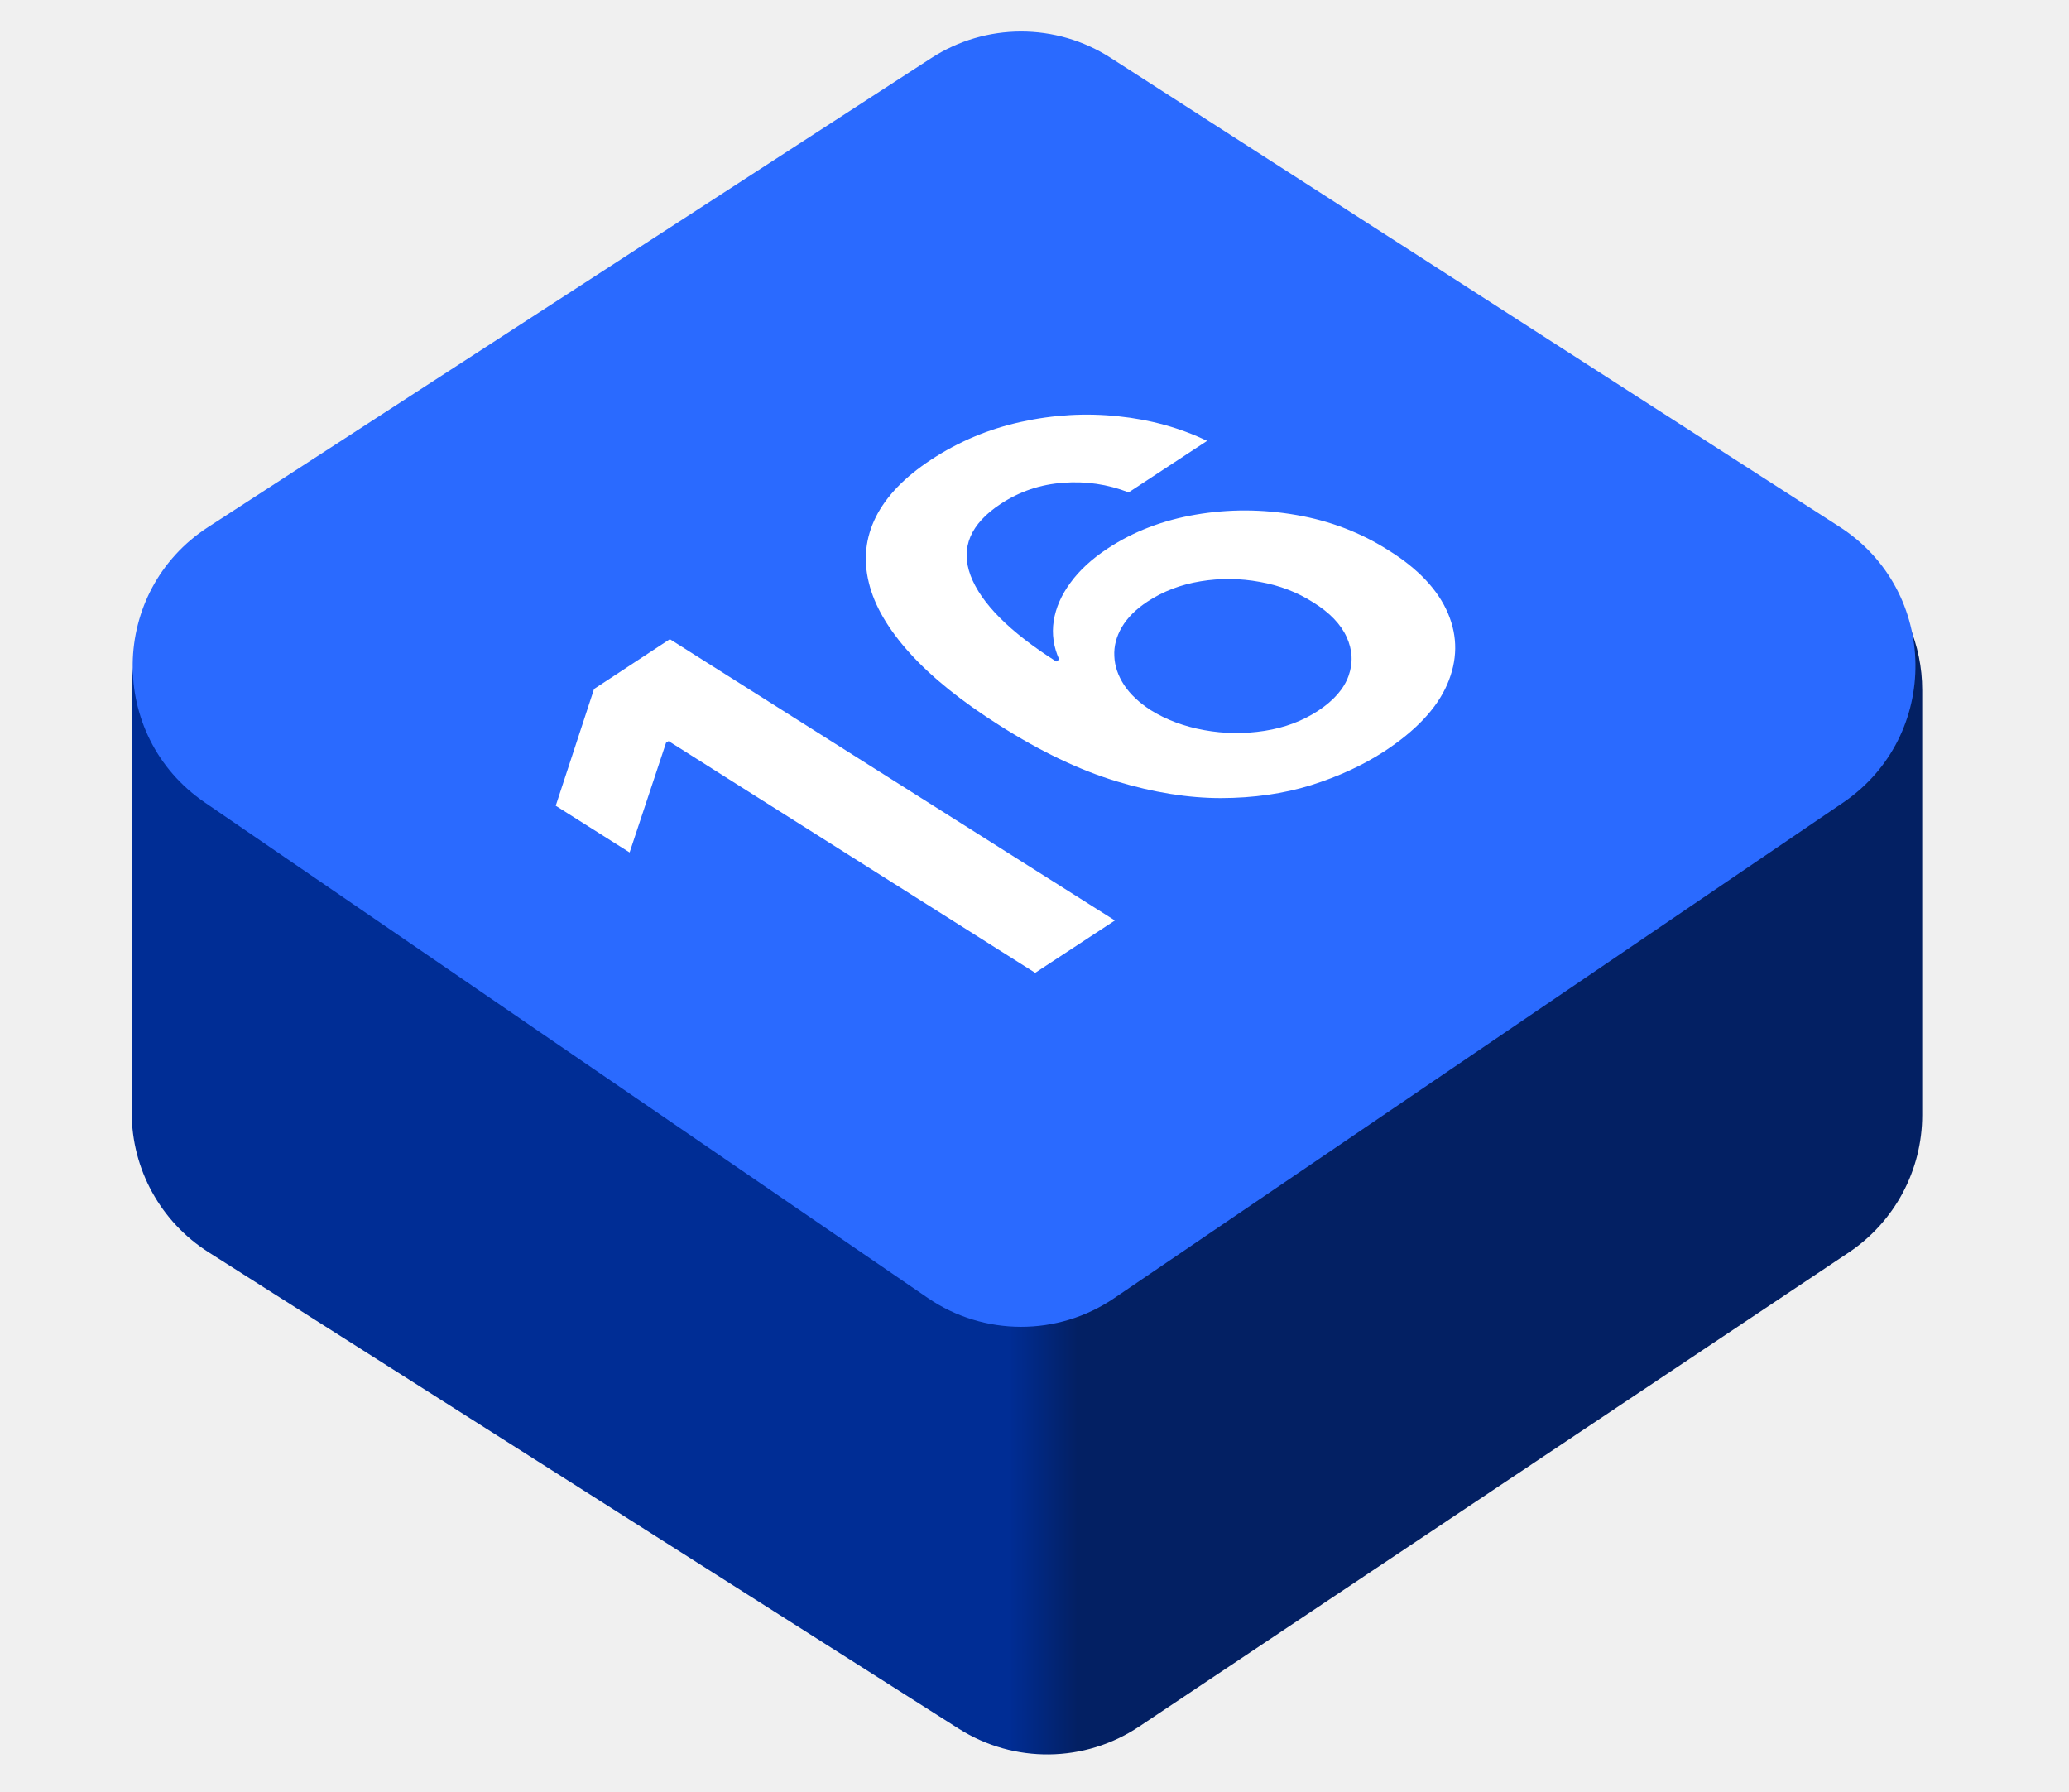
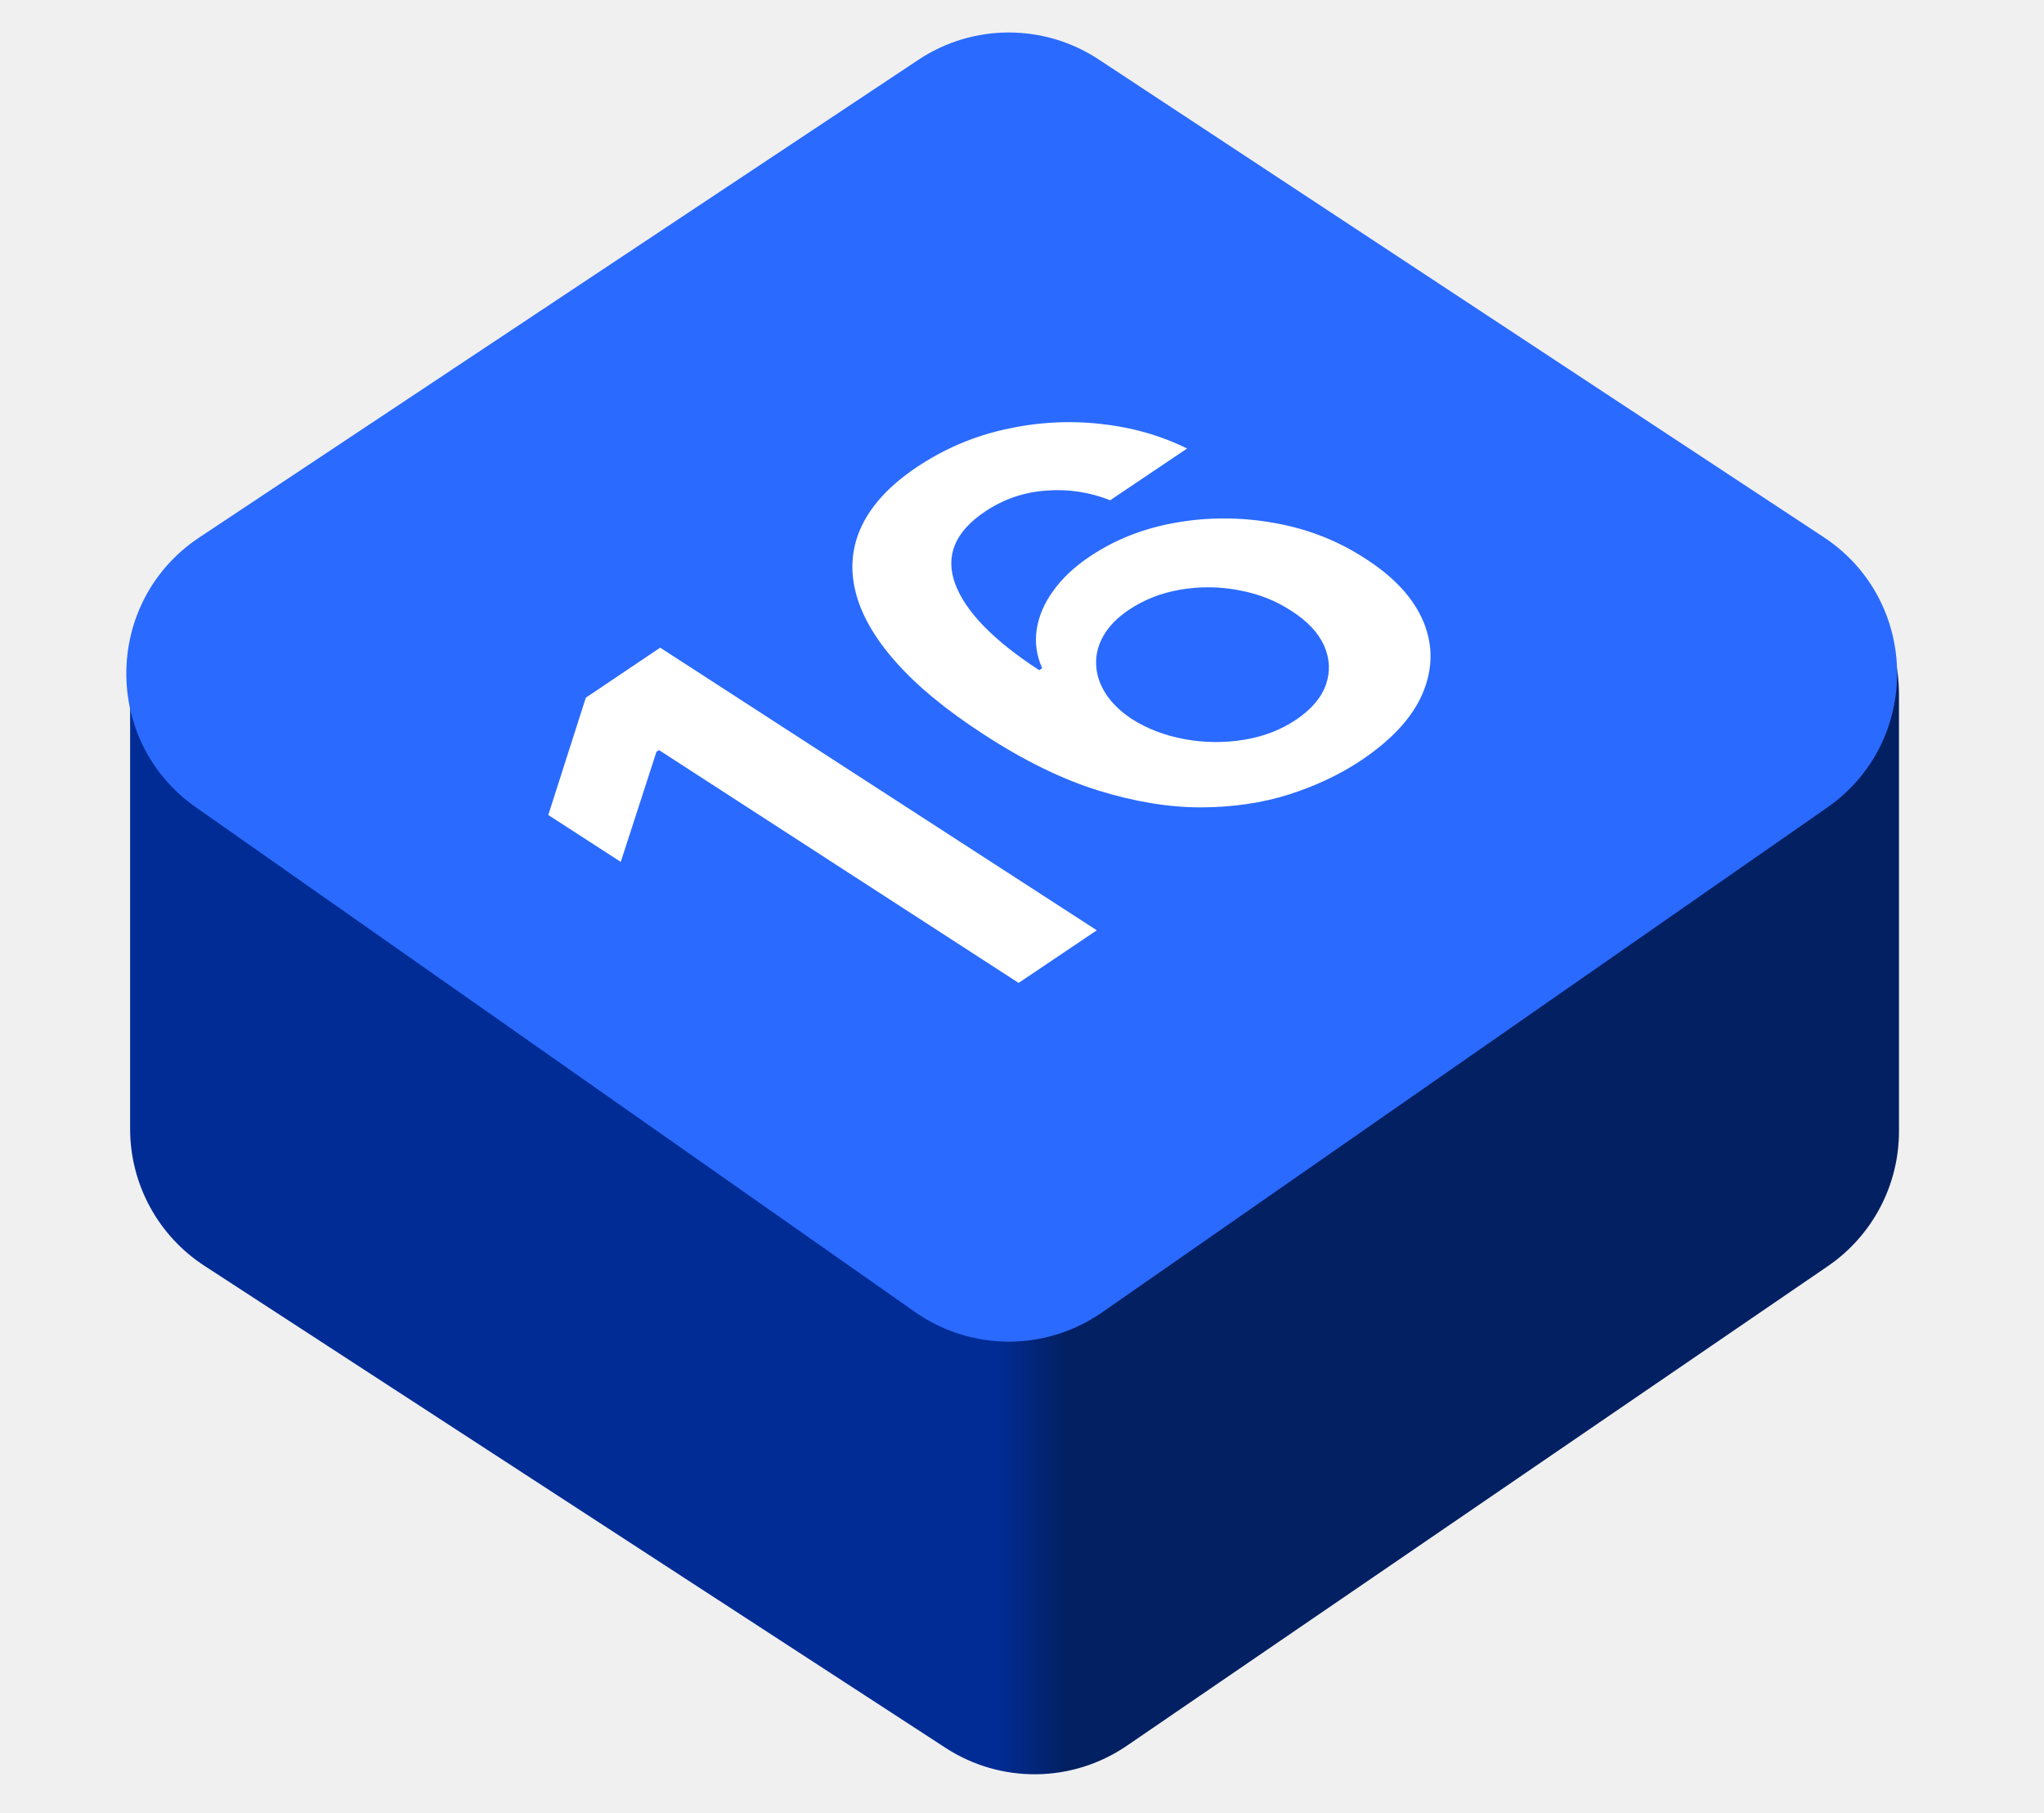
- <svg xmlns="http://www.w3.org/2000/svg" width="97" height="84" viewBox="0 0 97 84" fill="none">
-   <path d="M82.367 24.595H13.926C9.645 24.595 6.175 28.065 6.175 32.346V52.152C6.175 54.805 7.531 57.273 9.771 58.695L44.945 81.032C47.536 82.678 50.854 82.639 53.406 80.934L86.672 58.713C88.825 57.275 90.118 54.857 90.118 52.268V32.346C90.118 28.065 86.647 24.595 82.367 24.595Z" fill="url(#paint0_linear_56_1971)" />
-   <path d="M9.754 24.71L43.657 2.724C46.213 1.066 49.505 1.06 52.068 2.709L86.244 24.695C90.916 27.701 91.002 34.501 86.408 37.624L52.232 60.855C49.593 62.649 46.125 62.642 43.493 60.839L9.59 37.608C5.028 34.481 5.114 27.72 9.754 24.71Z" fill="#2A6AFF" />
-   <path d="M31.406 29.961L52.269 43.148L48.532 45.602L31.347 34.74L31.226 34.819L29.518 39.959L26.055 37.77L27.851 32.297L31.406 29.961ZM64.874 35.236C63.88 35.88 62.743 36.403 61.463 36.806C60.177 37.205 58.771 37.407 57.244 37.411C55.711 37.411 54.078 37.15 52.344 36.625C50.604 36.096 48.78 35.224 46.871 34.01C45.085 32.881 43.681 31.75 42.658 30.619C41.635 29.488 40.993 28.386 40.734 27.313C40.468 26.236 40.577 25.21 41.062 24.235C41.553 23.256 42.416 22.361 43.652 21.549C44.948 20.698 46.354 20.107 47.871 19.776C49.394 19.44 50.913 19.353 52.427 19.514C53.935 19.67 55.323 20.054 56.591 20.666L52.914 23.081C51.925 22.698 50.901 22.548 49.841 22.631C48.781 22.706 47.808 23.034 46.922 23.616C45.492 24.556 45.019 25.676 45.503 26.978C45.994 28.275 47.333 29.619 49.519 31.009L49.66 30.917C49.392 30.323 49.306 29.719 49.401 29.104C49.497 28.49 49.759 27.893 50.186 27.315C50.613 26.728 51.196 26.192 51.935 25.707C53.143 24.913 54.52 24.385 56.064 24.123C57.615 23.858 59.185 23.863 60.775 24.141C62.358 24.414 63.804 24.97 65.115 25.807C66.494 26.669 67.418 27.651 67.886 28.753C68.349 29.85 68.335 30.962 67.845 32.089C67.355 33.216 66.365 34.265 64.874 35.236ZM61.797 33.317C62.529 32.836 63.004 32.293 63.222 31.686C63.439 31.079 63.41 30.472 63.135 29.865C62.859 29.258 62.338 28.717 61.571 28.24C60.83 27.764 59.993 27.442 59.06 27.276C58.133 27.106 57.208 27.097 56.284 27.249C55.36 27.4 54.532 27.717 53.8 28.197C53.256 28.555 52.855 28.954 52.595 29.396C52.336 29.838 52.218 30.292 52.242 30.757C52.26 31.218 52.412 31.669 52.7 32.111C52.987 32.544 53.403 32.936 53.946 33.288C54.679 33.743 55.516 34.056 56.457 34.226C57.397 34.396 58.339 34.407 59.283 34.26C60.227 34.112 61.066 33.798 61.797 33.317Z" fill="white" />
+ <svg xmlns="http://www.w3.org/2000/svg" width="97" height="86" viewBox="0 0 97 86" fill="none">
+   <path d="M82.367 25.185H13.926C9.645 25.185 6.175 28.655 6.175 32.936V53.559C6.175 56.182 7.501 58.627 9.7 60.057L44.873 82.929C47.498 84.636 50.891 84.596 53.475 82.829L86.743 60.073C88.855 58.629 90.118 56.235 90.118 53.676V32.936C90.118 28.655 86.647 25.185 82.367 25.185Z" fill="url(#paint0_linear_91_4767)" />
+   <path d="M9.458 25.5L43.586 2.836C46.176 1.116 49.542 1.11 52.138 2.82L86.543 25.485C91.121 28.501 91.206 35.187 86.707 38.319L52.303 62.266C49.633 64.124 46.086 64.118 43.423 62.249L9.294 38.302C4.826 35.167 4.911 28.519 9.458 25.5Z" fill="#2A6AFF" />
+   <path d="M31.33 30.729L52.05 44.139L48.34 46.635L31.273 35.588L31.153 35.669L29.459 40.894L26.019 38.668L27.801 33.103L31.33 30.729ZM64.564 36.096C63.577 36.751 62.448 37.283 61.178 37.692C59.901 38.097 58.504 38.302 56.989 38.307C55.466 38.307 53.844 38.04 52.123 37.507C50.395 36.969 48.583 36.082 46.688 34.847C44.914 33.699 43.519 32.55 42.503 31.399C41.487 30.249 40.85 29.128 40.592 28.038C40.327 26.942 40.435 25.899 40.916 24.908C41.404 23.913 42.261 23.002 43.487 22.177C44.774 21.312 46.17 20.711 47.676 20.375C49.189 20.034 50.697 19.945 52.2 20.109C53.697 20.268 55.075 20.659 56.335 21.28L52.685 23.735C51.703 23.346 50.685 23.193 49.633 23.278C48.581 23.354 47.615 23.687 46.735 24.279C45.315 25.234 44.846 26.374 45.327 27.697C45.815 29.016 47.144 30.382 49.316 31.797L49.456 31.703C49.189 31.099 49.103 30.484 49.199 29.86C49.294 29.235 49.553 28.628 49.977 28.041C50.401 27.444 50.98 26.899 51.713 26.406C52.913 25.599 54.279 25.062 55.813 24.796C57.353 24.526 58.912 24.532 60.49 24.815C62.062 25.093 63.499 25.657 64.801 26.509C66.17 27.386 67.087 28.385 67.553 29.505C68.012 30.62 67.999 31.751 67.513 32.897C67.027 34.043 66.044 35.109 64.564 36.096ZM61.509 34.145C62.235 33.656 62.706 33.103 62.922 32.486C63.138 31.869 63.109 31.252 62.836 30.635C62.562 30.018 62.044 29.467 61.282 28.983C60.547 28.498 59.715 28.171 58.788 28.003C57.868 27.829 56.949 27.82 56.032 27.974C55.115 28.128 54.293 28.449 53.566 28.938C53.026 29.301 52.627 29.708 52.37 30.157C52.112 30.606 51.995 31.067 52.02 31.541C52.037 32.01 52.189 32.468 52.475 32.917C52.76 33.357 53.173 33.756 53.712 34.114C54.441 34.577 55.272 34.895 56.206 35.068C57.139 35.241 58.075 35.253 59.012 35.103C59.95 34.953 60.782 34.634 61.509 34.145Z" fill="white" />
  <defs>
-     <linearGradient id="paint0_linear_56_1971" x1="5.789" y1="53.581" x2="90.504" y2="53.581" gradientUnits="userSpaceOnUse">
-       <stop offset="0.49" stop-color="#002D95" />
-       <stop offset="0.528" stop-color="#032063" />
+     <linearGradient id="paint0_linear_91_4767" x1="5.789" y1="54.867" x2="90.504" y2="54.867" gradientUnits="userSpaceOnUse">
+       <stop offset="0.49" stop-color="#012C95" />
+       <stop offset="0.528" stop-color="#032062" />
    </linearGradient>
  </defs>
</svg>
